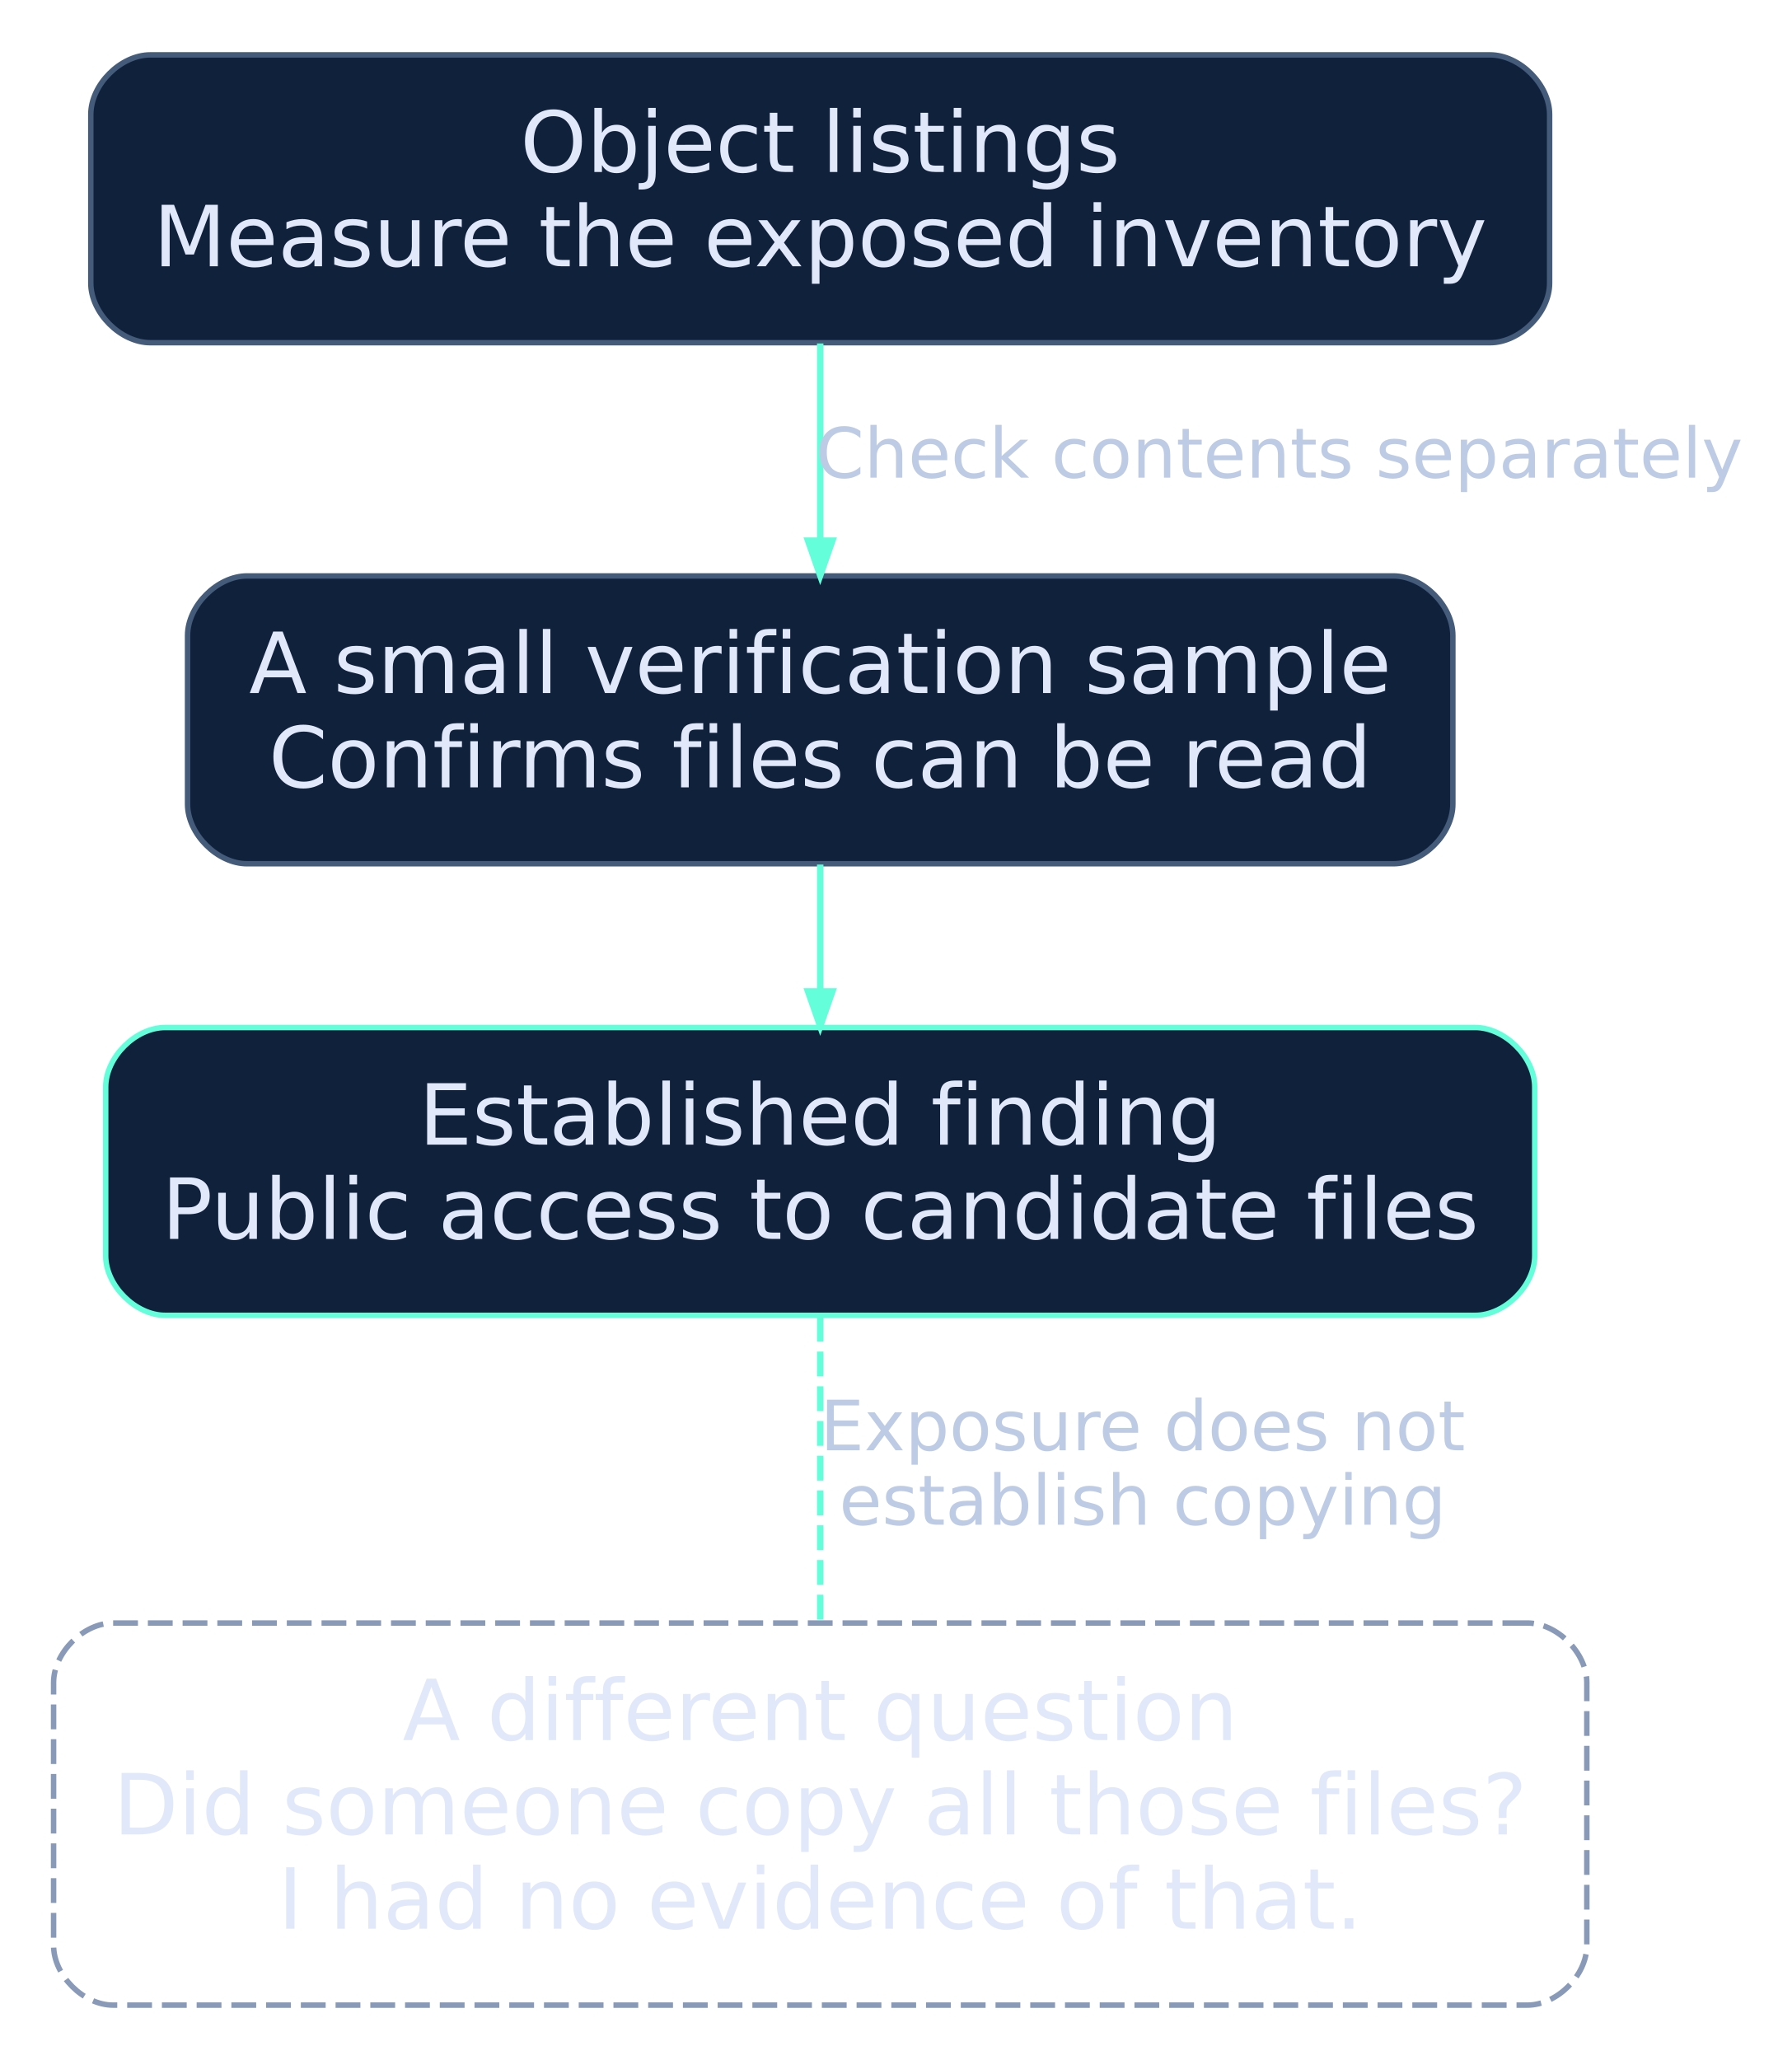
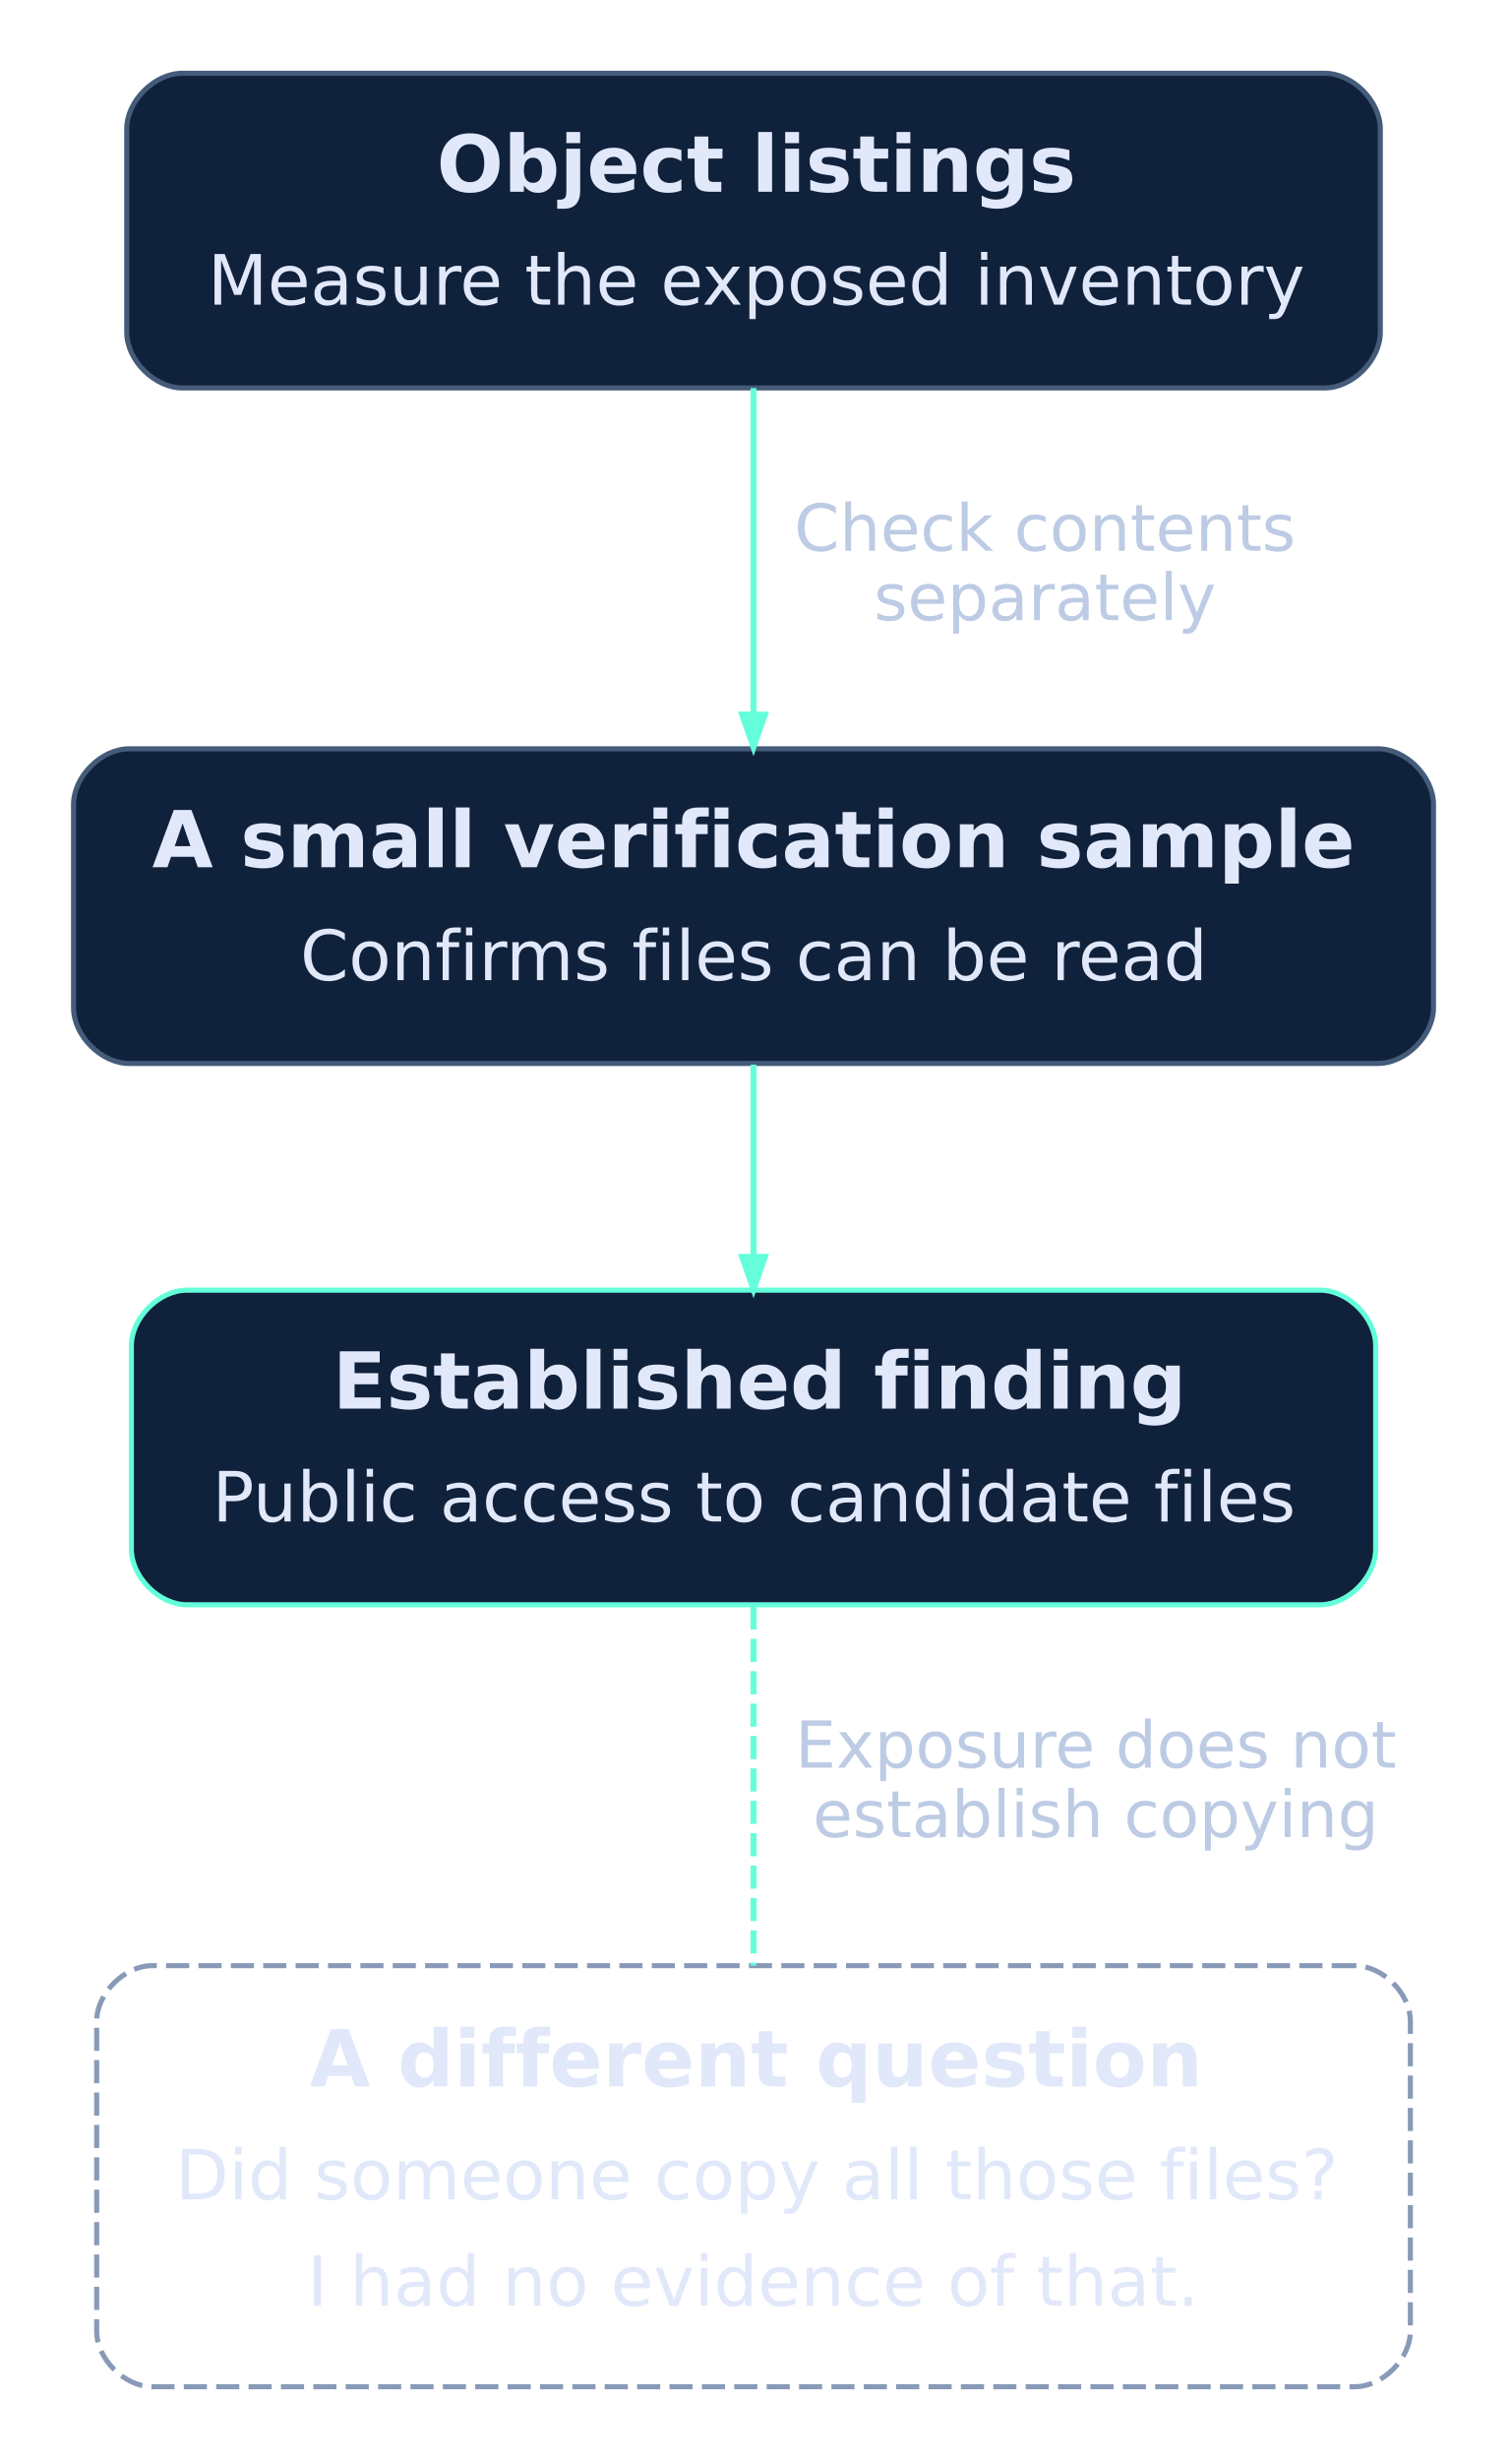
- <svg xmlns="http://www.w3.org/2000/svg" width="361pt" height="415pt" viewBox="0.00 0.00 361.10 414.60" role="img" aria-labelledby="diagram-title">
-   <g id="graph0" class="graph" transform="scale(1 1) rotate(0) translate(10.8 403.8)">
+ <svg xmlns="http://www.w3.org/2000/svg" width="327pt" height="532pt" viewBox="0.00 0.00 326.68 531.68" role="img" aria-labelledby="diagram-title">
+   <g id="graph0" class="graph" transform="scale(1 1) rotate(0) translate(15.84 515.84)">
    <g id="node1" class="node">
-       <path fill="#10213b" stroke="#445b79" stroke-width="1.1" d="M289.5,-393C289.5,-393 19.5,-393 19.5,-393 13.5,-393 7.5,-387 7.5,-381 7.5,-381 7.5,-347 7.5,-347 7.5,-341 13.5,-335 19.5,-335 19.5,-335 289.5,-335 289.5,-335 295.5,-335 301.5,-341 301.5,-347 301.5,-347 301.5,-381 301.5,-381 301.5,-387 295.5,-393 289.5,-393" />
-       <text text-anchor="middle" x="154.5" y="-369.4" font-family="DejaVu Sans" font-size="17.00" fill="#e1e8fa">Object listings</text>
-       <text text-anchor="middle" x="154.5" y="-350.4" font-family="DejaVu Sans" font-size="17.00" fill="#e1e8fa">Measure the exposed inventory</text>
+       <path fill="#10213b" stroke="#445b79" stroke-width="1.1" d="M270.5,-500C270.5,-500 23.5,-500 23.5,-500 17.5,-500 11.5,-494 11.5,-488 11.5,-488 11.5,-444 11.5,-444 11.5,-438 17.5,-432 23.5,-432 23.5,-432 270.5,-432 270.5,-432 276.5,-432 282.5,-438 282.5,-444 282.5,-444 282.5,-488 282.5,-488 282.5,-494 276.5,-500 270.5,-500" />
+       <text text-anchor="start" x="78.5" y="-474.4" font-family="DejaVu Sans" font-weight="bold" font-size="17.00" fill="#e1e8fa">Object listings</text>
+       <text text-anchor="start" x="29" y="-450" font-family="DejaVu Sans" font-size="15.00" fill="#e1e8fa">Measure the exposed inventory</text>
    </g>
    <g id="node2" class="node">
-       <path fill="#10213b" stroke="#445b79" stroke-width="1.1" d="M270,-288C270,-288 39,-288 39,-288 33,-288 27,-282 27,-276 27,-276 27,-242 27,-242 27,-236 33,-230 39,-230 39,-230 270,-230 270,-230 276,-230 282,-236 282,-242 282,-242 282,-276 282,-276 282,-282 276,-288 270,-288" />
-       <text text-anchor="middle" x="154.5" y="-264.4" font-family="DejaVu Sans" font-size="17.00" fill="#e1e8fa">A small verification sample</text>
-       <text text-anchor="middle" x="154.5" y="-245.4" font-family="DejaVu Sans" font-size="17.00" fill="#e1e8fa">Confirms files can be read</text>
+       <path fill="#10213b" stroke="#445b79" stroke-width="1.1" d="M282,-354C282,-354 12,-354 12,-354 6,-354 0,-348 0,-342 0,-342 0,-298 0,-298 0,-292 6,-286 12,-286 12,-286 282,-286 282,-286 288,-286 294,-292 294,-298 294,-298 294,-342 294,-342 294,-348 288,-354 282,-354" />
+       <text text-anchor="start" x="17" y="-328.4" font-family="DejaVu Sans" font-weight="bold" font-size="17.00" fill="#e1e8fa">A small verification sample</text>
+       <text text-anchor="start" x="49" y="-304" font-family="DejaVu Sans" font-size="15.00" fill="#e1e8fa">Confirms files can be read</text>
    </g>
    <g id="edge1" class="edge">
-       <path fill="none" stroke="#64ffda" stroke-width="1.3" d="M154.5,-334.85C154.5,-322.59 154.5,-308.09 154.5,-295.13" />
-       <polygon fill="#64ffda" stroke="#64ffda" stroke-width="1.3" points="156.95,-295.11 154.5,-288.11 152.05,-295.11 156.95,-295.11" />
-       <text text-anchor="middle" x="247" y="-307.8" font-family="DejaVu Sans" font-size="14.00" fill="#bdcbe4">Check contents separately</text>
+       <path fill="none" stroke="#64ffda" stroke-width="1.3" d="M147,-431.96C147,-410.98 147,-383.69 147,-361.42" />
+       <polygon fill="#64ffda" stroke="#64ffda" stroke-width="1.3" points="149.45,-361.38 147,-354.38 144.55,-361.38 149.45,-361.38" />
+       <text text-anchor="middle" x="210" y="-396.8" font-family="DejaVu Sans" font-size="14.00" fill="#bdcbe4">  Check contents  </text>
+       <text text-anchor="middle" x="210" y="-381.8" font-family="DejaVu Sans" font-size="14.00" fill="#bdcbe4">  separately  </text>
    </g>
    <g id="node3" class="node">
-       <path fill="#10213b" stroke="#64ffda" stroke-width="1.1" d="M286.5,-197C286.5,-197 22.5,-197 22.5,-197 16.5,-197 10.5,-191 10.5,-185 10.5,-185 10.5,-151 10.5,-151 10.5,-145 16.5,-139 22.5,-139 22.5,-139 286.5,-139 286.5,-139 292.5,-139 298.5,-145 298.5,-151 298.5,-151 298.5,-185 298.5,-185 298.5,-191 292.5,-197 286.5,-197" />
-       <text text-anchor="middle" x="154.5" y="-173.4" font-family="DejaVu Sans" font-size="17.00" fill="#e1e8fa">Established finding</text>
-       <text text-anchor="middle" x="154.5" y="-154.4" font-family="DejaVu Sans" font-size="17.00" fill="#e1e8fa">Public access to candidate files</text>
+       <path fill="#10213b" stroke="#64ffda" stroke-width="1.1" d="M269.5,-237C269.5,-237 24.5,-237 24.5,-237 18.5,-237 12.5,-231 12.5,-225 12.5,-225 12.5,-181 12.5,-181 12.5,-175 18.5,-169 24.5,-169 24.5,-169 269.5,-169 269.5,-169 275.5,-169 281.5,-175 281.5,-181 281.5,-181 281.5,-225 281.5,-225 281.5,-231 275.5,-237 269.5,-237" />
+       <text text-anchor="start" x="56" y="-211.4" font-family="DejaVu Sans" font-weight="bold" font-size="17.00" fill="#e1e8fa">Established finding</text>
+       <text text-anchor="start" x="30" y="-187" font-family="DejaVu Sans" font-size="15.00" fill="#e1e8fa">Public access to candidate files</text>
    </g>
    <g id="edge2" class="edge">
-       <path fill="none" stroke="#64ffda" stroke-width="1.3" d="M154.5,-229.84C154.5,-221.8 154.5,-212.94 154.5,-204.53" />
-       <polygon fill="#64ffda" stroke="#64ffda" stroke-width="1.3" points="156.95,-204.28 154.5,-197.28 152.05,-204.28 156.95,-204.28" />
+       <path fill="none" stroke="#64ffda" stroke-width="1.3" d="M147,-285.74C147,-272.86 147,-258.01 147,-244.52" />
+       <polygon fill="#64ffda" stroke="#64ffda" stroke-width="1.3" points="149.45,-244.19 147,-237.19 144.55,-244.19 149.45,-244.19" />
    </g>
    <g id="node4" class="node">
-       <path fill="none" stroke="#889ab8" stroke-width="1.1" stroke-dasharray="5,2" d="M297,-77C297,-77 12,-77 12,-77 6,-77 0,-71 0,-65 0,-65 0,-12 0,-12 0,-6 6,0 12,0 12,0 297,0 297,0 303,0 309,-6 309,-12 309,-12 309,-65 309,-65 309,-71 303,-77 297,-77" />
-       <text text-anchor="middle" x="154.5" y="-53.4" font-family="DejaVu Sans" font-size="17.00" fill="#e1e8fa">A different question</text>
-       <text text-anchor="middle" x="154.5" y="-34.4" font-family="DejaVu Sans" font-size="17.00" fill="#e1e8fa">Did someone copy all those files?</text>
-       <text text-anchor="middle" x="154.5" y="-15.4" font-family="DejaVu Sans" font-size="17.00" fill="#e1e8fa">I had no evidence of that.</text>
+       <path fill="none" stroke="#889ab8" stroke-width="1.1" stroke-dasharray="5,2" d="M277,-91C277,-91 17,-91 17,-91 11,-91 5,-85 5,-79 5,-79 5,-12 5,-12 5,-6 11,0 17,0 17,0 277,0 277,0 283,0 289,-6 289,-12 289,-12 289,-79 289,-79 289,-85 283,-91 277,-91" />
+       <text text-anchor="start" x="51" y="-64.9" font-family="DejaVu Sans" font-weight="bold" font-size="17.00" fill="#e1e8fa">A different question</text>
+       <text text-anchor="start" x="22" y="-40.5" font-family="DejaVu Sans" font-size="15.00" fill="#e1e8fa">Did someone copy all those files?</text>
+       <text text-anchor="start" x="50.5" y="-17.5" font-family="DejaVu Sans" font-size="15.00" fill="#e1e8fa">I had no evidence of that.</text>
    </g>
    <g id="edge3" class="edge">
-       <path fill="none" stroke="#64ffda" stroke-width="1.3" stroke-dasharray="5,2" d="M154.5,-138.7C154.5,-120.66 154.5,-97.05 154.5,-77.39" />
-       <text text-anchor="middle" x="219.5" y="-111.8" font-family="DejaVu Sans" font-size="14.00" fill="#bdcbe4">Exposure does not</text>
-       <text text-anchor="middle" x="219.5" y="-96.8" font-family="DejaVu Sans" font-size="14.00" fill="#bdcbe4">establish copying</text>
+       <path fill="none" stroke="#64ffda" stroke-width="1.3" stroke-dasharray="5,2" d="M147,-168.64C147,-145.97 147,-115.74 147,-91.02" />
+       <text text-anchor="middle" x="221" y="-133.8" font-family="DejaVu Sans" font-size="14.00" fill="#bdcbe4">  Exposure does not  </text>
+       <text text-anchor="middle" x="221" y="-118.8" font-family="DejaVu Sans" font-size="14.00" fill="#bdcbe4">  establish copying  </text>
    </g>
  </g>
</svg>
